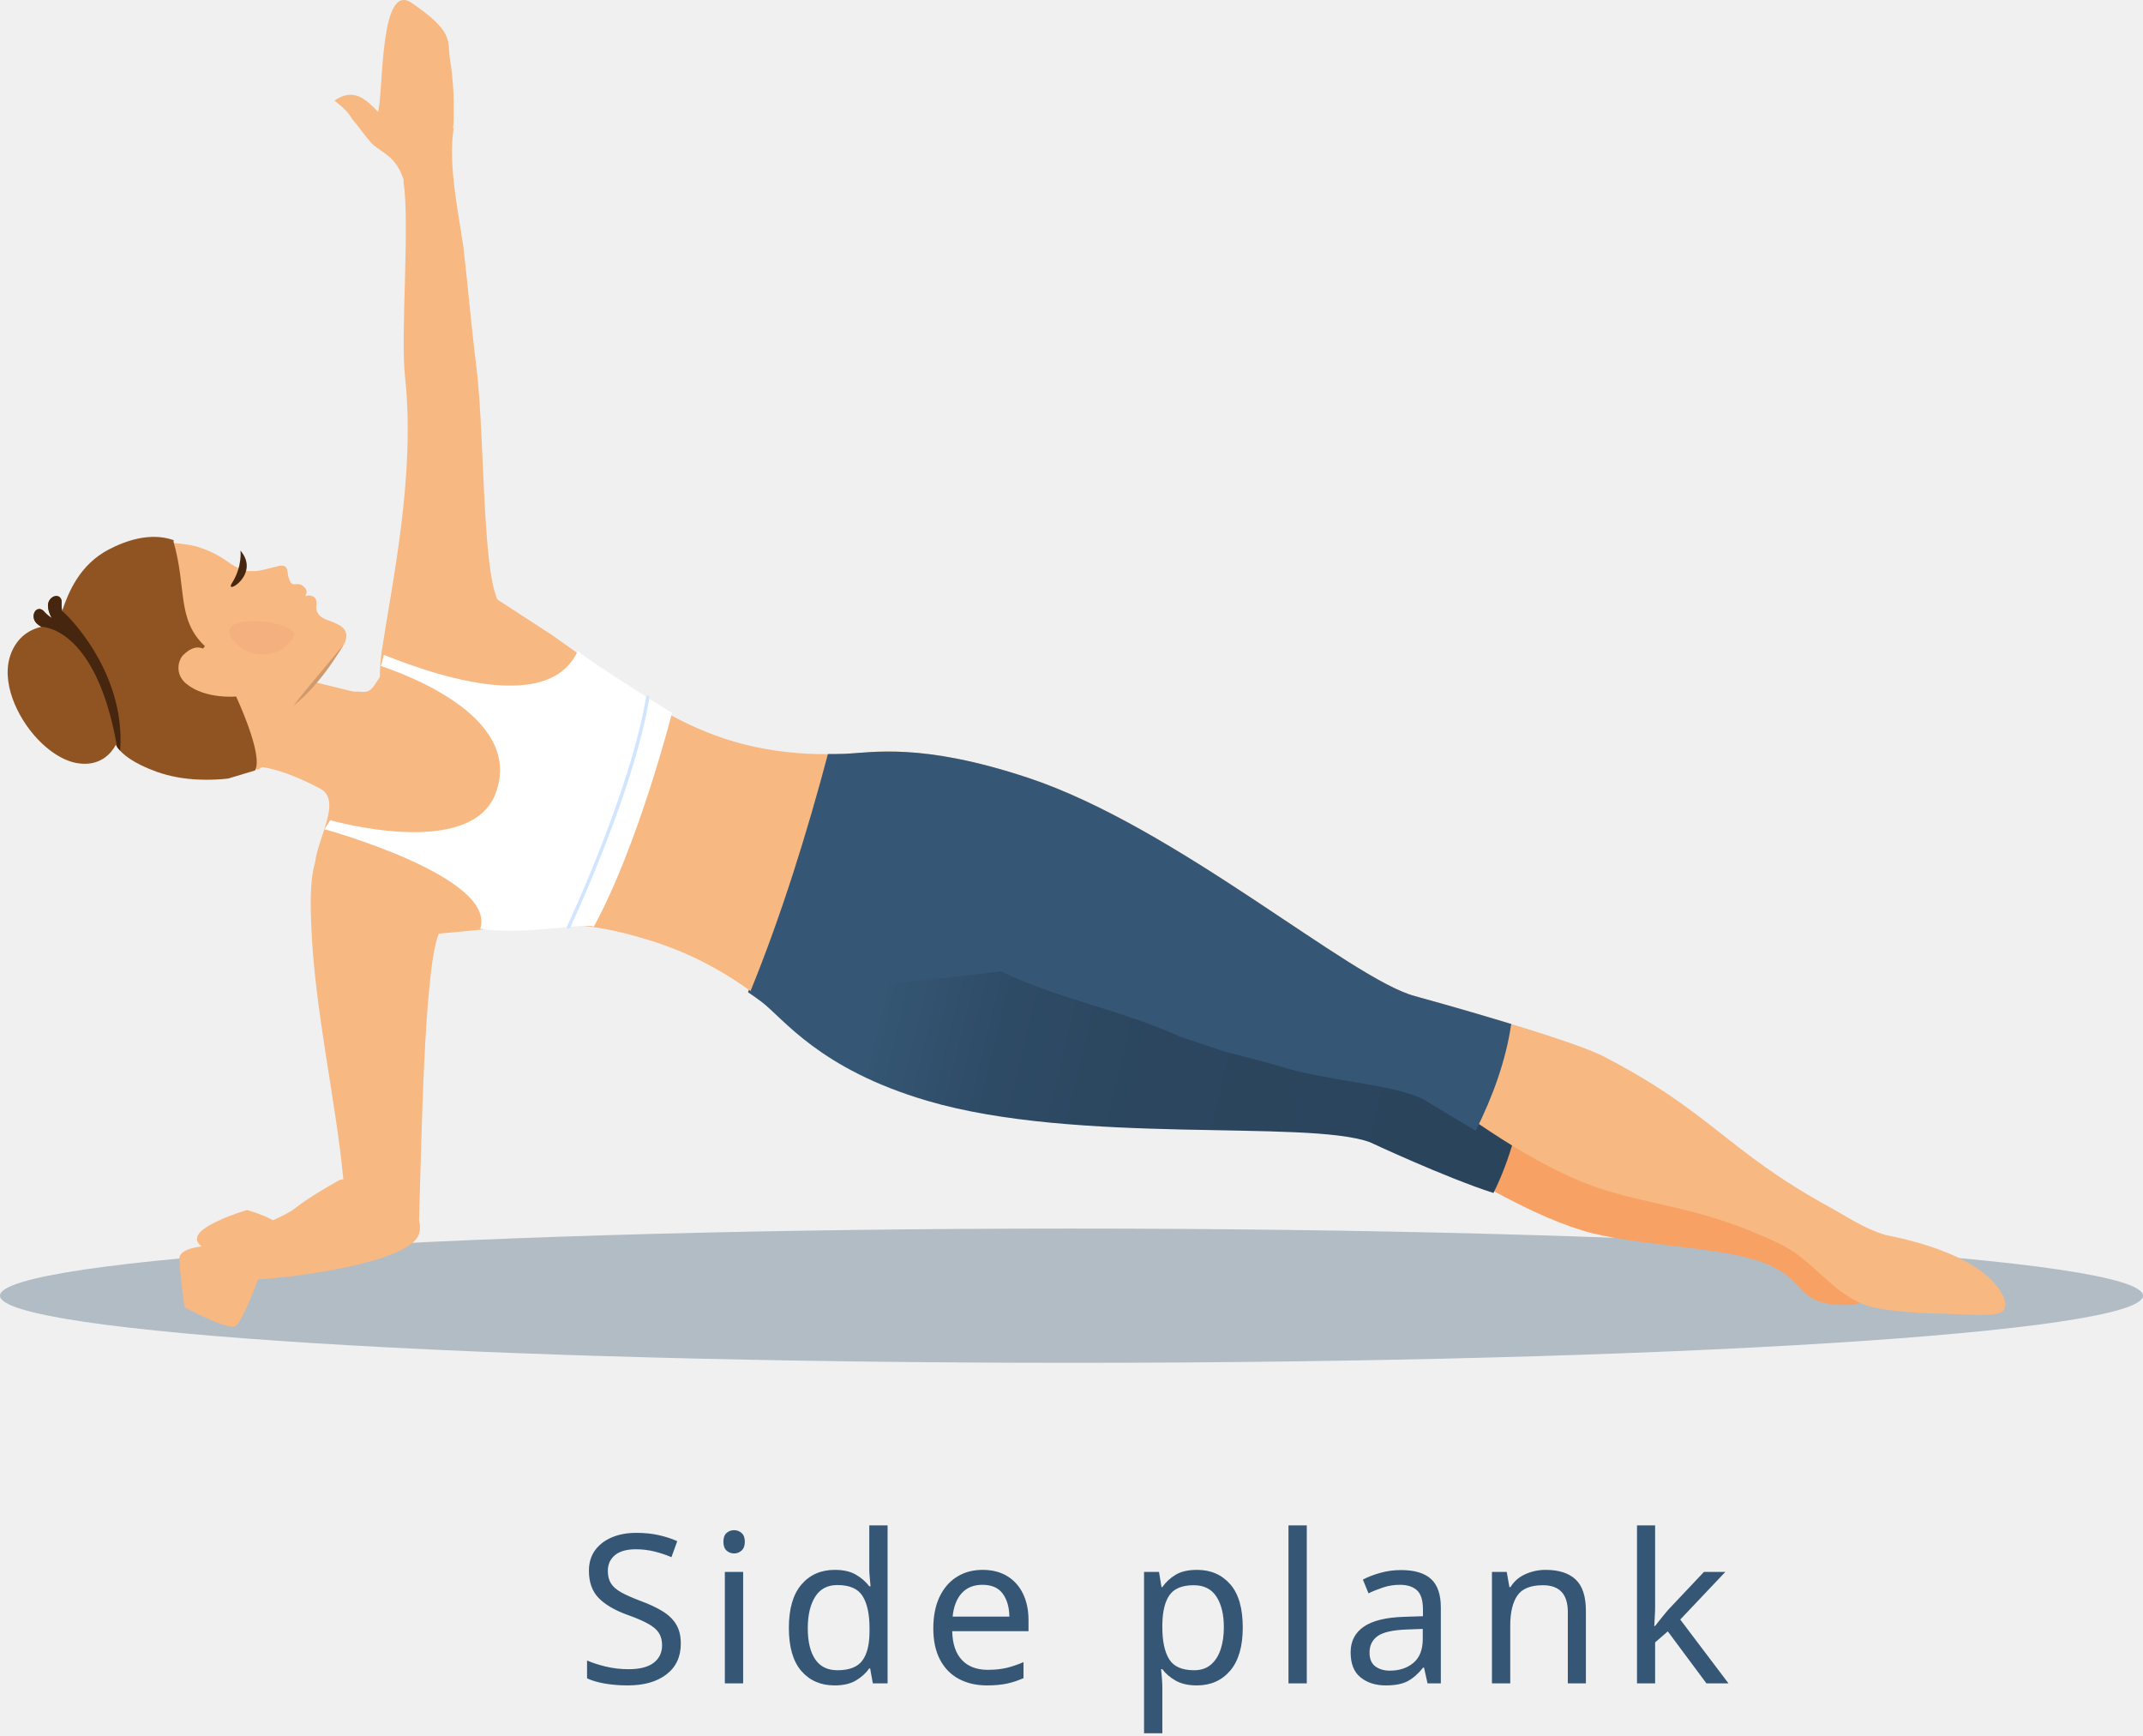
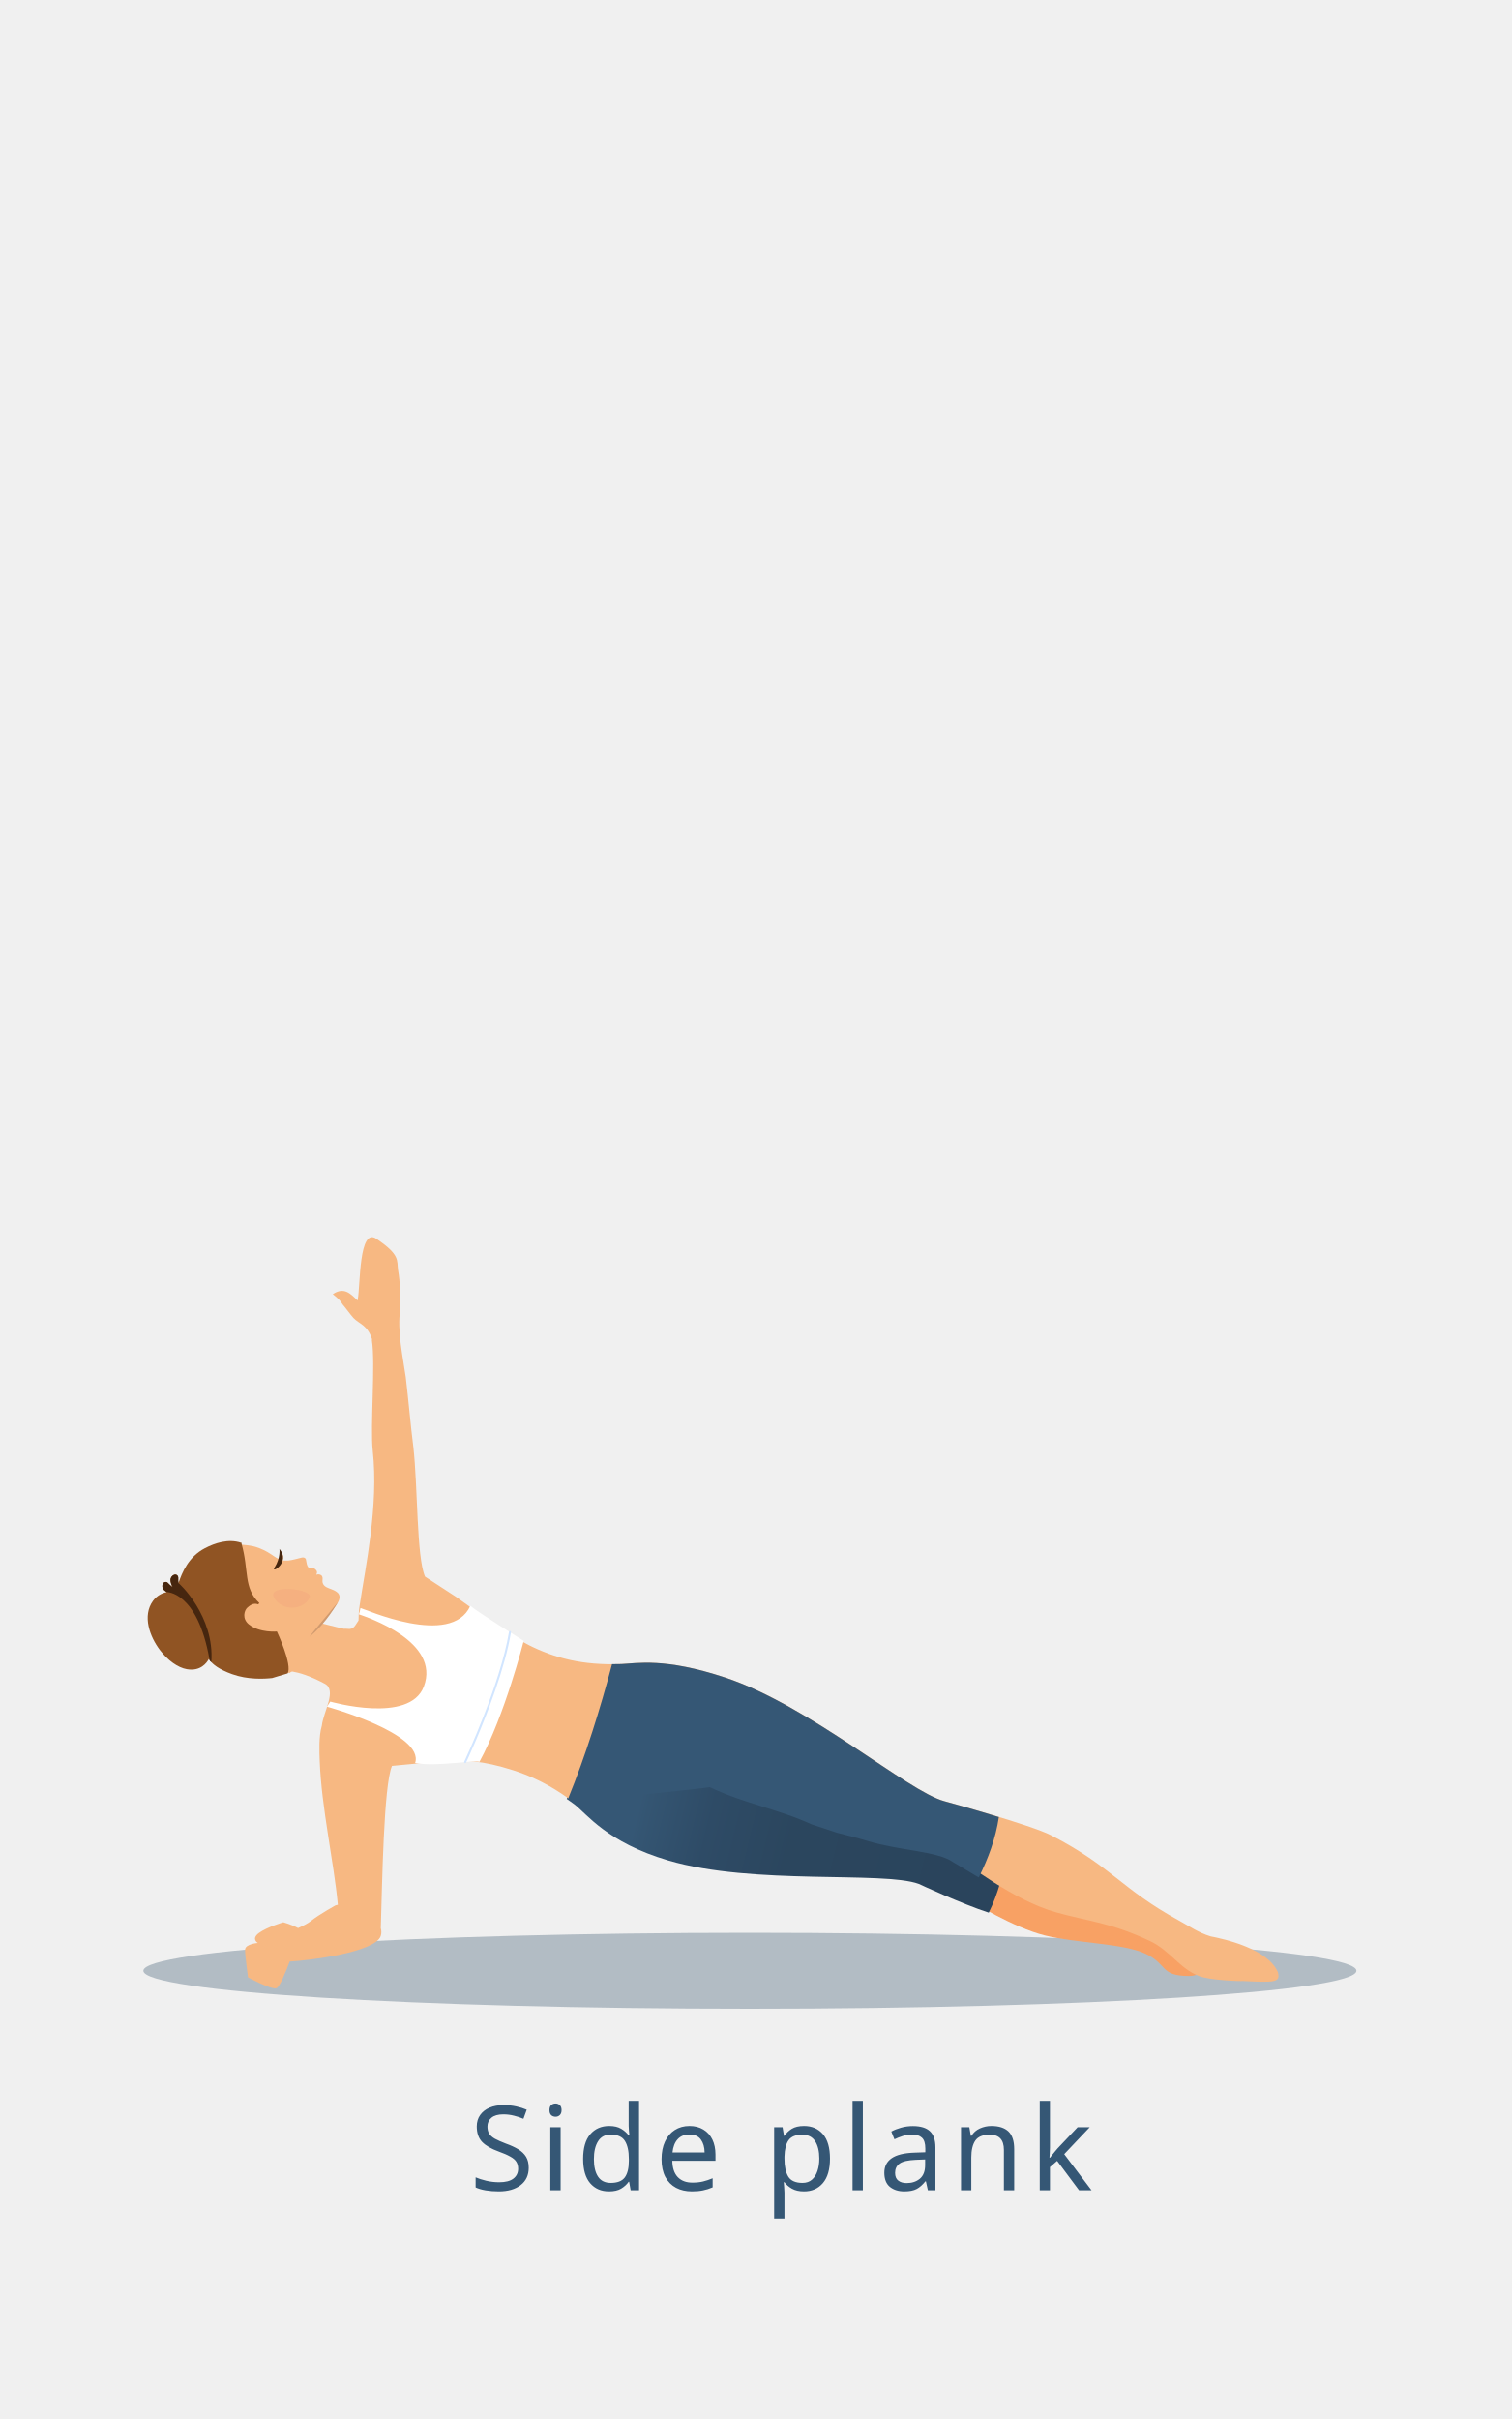
- <svg xmlns="http://www.w3.org/2000/svg" id="Layer_1" data-name="Layer 1" viewBox="0 0 876.46 709.65">
-   <defs>
-     <style>
-       .cls-1 {
-         fill: url(#linear-gradient);
-       }
- 
-       .cls-2 {
-         fill: #f7b882;
-       }
- 
-       .cls-3 {
-         fill: #f5b080;
-       }
- 
-       .cls-4 {
-         fill: #fff;
-       }
- 
-       .cls-5 {
-         fill: #905423;
-       }
- 
-       .cls-6 {
-         fill: #b2bcc4;
-       }
- 
-       .cls-7 {
-         fill: #d1e5ff;
-       }
- 
-       .cls-8 {
-         fill: #d09a6f;
-       }
- 
-       .cls-9, .cls-10 {
-         fill: #355775;
-       }
- 
-       .cls-11 {
-         fill: #46260f;
-       }
- 
-       .cls-10 {
-         font-family: FarmWaveFree-Regular, 'Farm Wave Free';
-         font-size: 85px;
-         isolation: isolate;
-         letter-spacing: .08em;
-       }
- 
-       .cls-12 {
-         fill: url(#linear-gradient-2);
-       }
-     </style>
-     <linearGradient id="linear-gradient" x1="668.66" y1="539.26" x2="651.62" y2="588.48" gradientUnits="userSpaceOnUse">
-       <stop offset="0" stop-color="#f8a164" />
-       <stop offset=".1" stop-color="#f8a469" />
-       <stop offset=".63" stop-color="#f7b37b" />
-       <stop offset="1" stop-color="#f7b882" />
-     </linearGradient>
-     <linearGradient id="linear-gradient-2" x1="359.27" y1="405.17" x2="594" y2="461.96" gradientUnits="userSpaceOnUse">
-       <stop offset="0" stop-color="#355775" />
-       <stop offset=".03" stop-color="#345572" />
-       <stop offset=".22" stop-color="#2e4b66" />
-       <stop offset=".47" stop-color="#2b465e" />
-       <stop offset="1" stop-color="#2a445c" />
-     </linearGradient>
-   </defs>
-   <text class="cls-10" transform="translate(235.77 688.4)">
-     <tspan x="0" y="0">Side plank</tspan>
-   </text>
+ <svg xmlns="http://www.w3.org/2000/svg" version="1.1" id="Layer_1" x="0px" y="0px" viewBox="0 0 250 400" style="enable-background:new 0 0 250 400;" xml:space="preserve">
+   <style type="text/css">
+ 	.st0{fill:#355775;}
+ 	.st1{font-family:'FarmWaveFree-Regular';}
+ 	.st2{font-size:19.459px;}
+ 	.st3{letter-spacing:1;}
+ 	.st4{fill:#B2BCC4;}
+ 	.st5{fill:url(#SVGID_1_);}
+ 	.st6{fill:url(#SVGID_00000110457870716311986030000016598167678629907855_);}
+ 	.st7{fill:#F7B882;}
+ 	.st8{fill:#905423;}
+ 	.st9{fill:#46260F;}
+ 	.st10{fill:#D09A6F;}
+ 	.st11{fill:#FFFFFF;}
+ 	.st12{fill:#F5B080;}
+ 	.st13{fill:#D1E5FF;}
+ </style>
  <g>
-     <ellipse class="cls-6" cx="438.23" cy="529.87" rx="438.23" ry="27.45" />
+     <text transform="matrix(1 0 0 1 77.6831 362.1748)" class="st0 st1 st2 st3">Side plank</text>
    <g>
-       <path class="cls-1" d="M598.99,480.16s29.5,18.48,52.22,24.16,56.79,5.68,72.88,13.25,10.41,16.09,31.23,16.09-.95-24.61-.95-24.61l-148.6-53.95-6.78,25.06Z" />
-       <path class="cls-12" d="M560.24,467.09c-25.74-9.37-119.46,1.19-180.97-16.91-44.33-13.04-58.83-33.7-67.86-40.52-1.85-1.4-3.67-2.64-5.49-3.9,11.38-31.36,12.27-11.78,19.57-44.47,5.84,.2,88.67,16.29,89.69,17.52,27.48,4.57,49.22,15.07,75.64,19.88l18.35,5.39c9.04,3.35,16.65,6.18,22.26,7.98,21.72,6.96,45.42,22.7,58.68,22.48,4.89,.4,24.41,8.46,33.65,9.2-2.21,15.25-6.09,30.3-12.95,44.13-19.68-6.32-50.57-20.78-50.57-20.78Z" />
-       <path class="cls-2" d="M819.68,530.82c-7.57-17.04-38.55-23.83-48.68-25.81-8.72-2.66-15.17-7.23-22.78-11.4-42.26-23.19-48.16-38.72-92.29-61.55-14.73-7.61-77.15-24.67-77.15-24.67-26.48-6.98-97.46-69.09-158.31-89.3-43.86-14.56-63.82-10.26-75.13-9.8-56.14,2.26-82.23-22.45-119.69-48.67l-22.21-14.44c-6.21-14.11-5.17-64.7-8.46-93.91-1.98-15.3-3.56-34.08-5.46-50.21-2.06-14.47-6.23-33.32-4.05-48.24l-.24-1.42h.23c.35-9.39,.07-18.29-1.54-27.86-.86-7.03,1.53-10.77-15.62-22.39-12.69-8.6-11.54,33.63-13.42,43.4l-.24,1.17c-4.86-4.89-9.78-10.13-17.86-4.59,3.07,2.55,5.07,3.89,7.34,7.68,2.38,2.69,5.16,6.75,7.54,9.44,4.2,4.44,10.19,5.04,13.46,15.41l-.08,.83c2.66,17.04-1.3,62.25,.61,79.61,4.39,39.88-5.34,84.41-9.52,112.18-.57,3.8-.76,7.22-.75,10.53-.8,1.24-1.53,2.35-2.14,3.28-2.8,4.19-4.91,2.46-8.29,2.77-.54,.05-11.56-2.78-15.6-3.75,.04-.17,.07-.35,.02-.37,4.38-5.29,10.39-12.9,11.65-15.94,2.39-5.73-2.25-7.45-6.93-9.17-2.47-.91-4.65-2.22-4.75-5.12-.04-1.48,.38-2.17-.24-3.58-.42-.89-1.43-1.21-2.29-1.37-1.56-.29-2.34,1.04-1.56-.79,.64-1.44-.95-3.23-2.37-3.72-2.1-.72-3.66,1.39-4.89-2.98-.31-1.13-.3-2.32-.67-3.44-.39-1.2-1.72-1.48-2.85-1.26-3.34,.69-6.54,1.82-9.96,2.18-1.04,.04-2.05,.04-2.92,.02-.41-.05-.81-.12-1.2-.2,.98-1.48,.41-4.78-1.04-6.46,.39,1.94-.33,4.06-1.83,5.47-1.81-.85-3.53-2.08-5.36-3.34-3.39-2.32-7.16-4.09-11.08-5.35-2.04-.68-7.89-1.78-15.01-1.75-19.36,63.86,29.1,87.58,29.36,93.57,4.96-.52,8.85-.99,10.58-.89l.33-.55c.28,.02,.63-.13,1.04-.39,4.97,.83,12.53,2.94,23.62,8.86,8.9,4.75-.96,19.87-2.16,30.31-2.3,7.65-1.78,19.34-1.54,25.57,1.3,34.11,10.1,71.8,13.12,103.8-.53,.12-1.08,.21-1.6,.38,0,0-11.95,6.57-17.92,11.35-2.05,1.64-5.45,3.41-9.22,5.06-4.96-2.68-10.65-4.18-10.65-4.18,0,0-12.07,3.55-17.75,7.81s-.71,7.1-.71,7.1c0,0-9.23,.71-9.23,4.97s2.13,19.88,2.13,19.88c0,0,17.04,9.23,20.59,7.81,2.31-.92,6.71-11.74,9.51-19.2,14.01-.73,61.84-6.69,65.77-18.49,.62-1.86,.55-3.78,.05-5.69,1.02-31.92,2.04-102.94,8.07-117.19,14.49-1.39,27.88-2.73,36.32-3.27,16.24-1.04,28.8-.74,51.26,6.4,12.89,4.1,26.13,10.36,40.09,20.44,.61-.12,8.44-4.51,11.93-6.04,85.09-37.03,254.21,38.56,264.93,46.26,12.18,7.06,43.56,33.01,75.53,42.01,23.07,6.51,38.85,7.14,67.63,20.66,14.47,6.8,21.42,19.89,35.3,25.24,7.65,3.14,31.19,3.89,31.52,3.62,23.82,1.24,27.61,1.24,25.71-6.33Z" />
-       <path class="cls-5" d="M93.25,318.39c-6.07,.7-17.93,1.26-29.18-2.78-9.68-3.48-13.98-7.21-15.89-9.73-.32-.43-.6-.85-.82-1.26-1.59,2.97-6.16,9.17-16,7.43-6.44-1.15-13.67-6.3-19.34-13.78-7.28-9.61-12.98-24.68-5.06-35.55,2.81-3.86,6.67-5.62,9.96-6.4-.72-.38-1.34-.82-1.85-1.3-1.91-1.78-1.57-4.46-.27-5.51,.74-.6,2.04-.81,3.26,.6,.78,.89,1.84,1.79,3.12,2.66-.95-1.65-1.52-3.42-1.57-4.98-.06-2.05,1.28-3.46,2.54-3.91,1.72-.6,3.22,.54,3.06,2.57-.08,1.02-.02,2.18,.18,3.46,2.6-7.76,7.22-18.98,19.07-25.19,7.18-3.76,16.96-6.99,26.07-3.99l.54,.18-.11,.56c5.51,19.28,1.2,31.81,12.86,42.79l-.78,.98c-3.65-1.48-6.51,1.2-7.89,2.42-2.2,1.96-3.96,7.97,1.19,12.09,7.81,6.25,20.22,5.09,20.22,5.09,0,0,11.41,24.22,7.71,30.25l-10.8,3.25-.22,.05Z" />
-       <path class="cls-11" d="M22.15,243.88c1.72-.6,3.22,.54,3.06,2.57-.08,1.02-.02,2.18,.18,3.46,.15-.44,26.28,23.82,23.74,57.08-.37-.39-.68-.77-.95-1.12-.13-.18-.22-.35-.34-.52,0-.11,0-.2-.02-.3-8.79-49.79-31.37-48.62-30.9-48.73-.72-.38-1.34-.82-1.85-1.3-1.91-1.78-1.57-4.46-.27-5.51,.74-.6,2.04-.81,3.26,.6,.78,.89,1.84,1.79,3.12,2.66-.95-1.65-1.52-3.42-1.57-4.98-.05-2.05,1.28-3.46,2.54-3.91Z" />
-       <path class="cls-11" d="M98.35,225.17s.87,6.45-3.55,13.43c-3.09,4.88,11.88-3.64,3.55-13.43Z" />
-       <path class="cls-8" d="M140.4,263.74s-8.29,15.3-20.34,24.84c4.77-6.43,12.07-14.61,20.34-24.84Z" />
-       <path class="cls-4" d="M156.88,267.84c-.05,.88-.82,3.9-1.17,4.48,5.9,2.08,59.3,19.67,46.96,52.21-10.34,27.29-67.57,10.89-67.57,10.89l-2.39,3.68s70.63,19.45,63.69,40.71c17.03,2.86,41.78-2.5,46.48-.88,18.29-33.49,31.96-87.35,31.96-87.35,0,0-32.13-20.08-38.59-25.3-13.88,30.5-76.36,2.15-79.37,1.56Z" />
-       <path class="cls-3" d="M120.17,260.17c-4.32,9.55-20.24,10.24-25.76,.11-5.52-10.13,28.55-6.26,25.76-.11Z" />
-       <path class="cls-7" d="M254.38,326.9c-9.54,27.68-21.02,52.15-21.19,52.52-.17,.35-.59,.51-.94,.34-.35-.16-.58-.53-.34-.94,.25-.55,26.03-55.48,32.31-93.78,.04-.44,.43-.66,.81-.59,.39,.06,.65,.43,.59,.81-2.12,12.91-6.43,27.69-11.24,41.64Z" />
-       <path class="cls-9" d="M578.79,407.38c-26.48-6.98-97.46-69.09-158.31-89.3-43.86-14.56-63.82-10.26-75.13-9.8-2.32,.09-4.52,.07-6.74,.07-8.53,32.25-19.05,66.03-31.7,97.05,4.91,3.16,100.83-7.78,102.36-8.21,25.18,11.91,49.03,15.68,73.48,26.8l18.15,6.04c9.34,2.41,17.2,4.42,22.84,6.14,21.81,6.67,50.25,7.25,61.03,14.99,4.25,2.46,10.77,6.56,18.78,11.23,6.88-13.79,12.28-28.36,14.53-43.64-19.78-6.04-39.29-11.37-39.29-11.37Z" />
+       <ellipse class="st4" cx="124.03" cy="325.88" rx="100.32" ry="6.28" />
+       <g>
+         <linearGradient id="SVGID_1_" gradientUnits="userSpaceOnUse" x1="349.284" y1="250.967" x2="345.383" y2="239.7" gradientTransform="matrix(1 0 0 -1 -172.5 579)">
+           <stop offset="0" style="stop-color:#F8A164" />
+           <stop offset="0.1" style="stop-color:#F8A469" />
+           <stop offset="0.63" style="stop-color:#F7B37B" />
+           <stop offset="1" style="stop-color:#F7B882" />
+         </linearGradient>
+         <path class="st5" d="M160.83,314.5c0,0,6.75,4.23,11.95,5.53c5.2,1.3,13,1.3,16.68,3.03s2.38,3.68,7.15,3.68     c4.77,0-0.22-5.63-0.22-5.63l-34.02-12.35L160.83,314.5L160.83,314.5z" />
+         <linearGradient id="SVGID_00000116226846100373504870000001879130974746836880_" gradientUnits="userSpaceOnUse" x1="278.456" y1="281.663" x2="332.192" y2="268.662" gradientTransform="matrix(1 0 0 -1 -172.5 579)">
+           <stop offset="0" style="stop-color:#355775" />
+           <stop offset="0.03" style="stop-color:#345572" />
+           <stop offset="0.22" style="stop-color:#2E4B66" />
+           <stop offset="0.47" style="stop-color:#2B465E" />
+           <stop offset="1" style="stop-color:#2A445C" />
+         </linearGradient>
+         <path style="fill:url(#SVGID_00000116226846100373504870000001879130974746836880_);" d="M151.96,311.51     c-5.89-2.15-27.35,0.27-41.43-3.87c-10.15-2.99-13.47-7.71-15.53-9.28c-0.42-0.32-0.84-0.6-1.26-0.89     c2.61-7.18,2.81-2.7,4.48-10.18c1.34,0.05,20.3,3.73,20.53,4.01c6.29,1.05,11.27,3.45,17.32,4.55l4.2,1.23     c2.07,0.77,3.81,1.41,5.1,1.83c4.97,1.59,10.4,5.2,13.43,5.15c1.12,0.09,5.59,1.94,7.7,2.11c-0.51,3.49-1.39,6.94-2.96,10.1     C159.04,314.82,151.96,311.51,151.96,311.51L151.96,311.51z" />
+         <path class="st7" d="M211.36,326.1c-1.73-3.9-8.83-5.46-11.14-5.91c-2-0.61-3.47-1.66-5.21-2.61     c-9.67-5.31-11.03-8.86-21.13-14.09c-3.37-1.74-17.66-5.65-17.66-5.65c-6.06-1.6-22.31-15.82-36.24-20.44     c-10.04-3.33-14.61-2.35-17.2-2.24c-12.85,0.52-18.82-5.14-27.4-11.14l-5.08-3.31c-1.42-3.23-1.18-14.81-1.94-21.5     c-0.45-3.5-0.81-7.8-1.25-11.49c-0.47-3.31-1.43-7.63-0.93-11.04l-0.05-0.33h0.05c0.08-2.15,0.02-4.19-0.35-6.38     c-0.2-1.61,0.35-2.47-3.58-5.13c-2.91-1.97-2.64,7.7-3.07,9.94l-0.05,0.27c-1.11-1.12-2.24-2.32-4.09-1.05     c0.7,0.58,1.16,0.89,1.68,1.76c0.54,0.62,1.18,1.55,1.73,2.16c0.96,1.02,2.33,1.15,3.08,3.53l-0.02,0.19     c0.61,3.9-0.3,14.25,0.14,18.22c1,9.13-1.22,19.32-2.18,25.68c-0.13,0.87-0.17,1.65-0.17,2.41c-0.18,0.28-0.35,0.54-0.49,0.75     c-0.64,0.96-1.12,0.56-1.9,0.63c-0.12,0.01-2.65-0.64-3.57-0.86c0.01-0.04,0.02-0.08,0-0.08c1-1.21,2.38-2.95,2.67-3.65     c0.55-1.31-0.52-1.71-1.59-2.1c-0.57-0.21-1.06-0.51-1.09-1.17c-0.01-0.34,0.09-0.5-0.05-0.82c-0.1-0.2-0.33-0.28-0.52-0.31     c-0.36-0.07-0.54,0.24-0.36-0.18c0.15-0.33-0.22-0.74-0.54-0.85c-0.48-0.16-0.84,0.32-1.12-0.68c-0.07-0.26-0.07-0.53-0.15-0.79     c-0.09-0.27-0.39-0.34-0.65-0.29c-0.76,0.16-1.5,0.42-2.28,0.5c-0.24,0.01-0.47,0.01-0.67,0c-0.09-0.01-0.19-0.03-0.27-0.05     c0.22-0.34,0.09-1.09-0.24-1.48c0.09,0.44-0.08,0.93-0.42,1.25c-0.41-0.19-0.81-0.48-1.23-0.76c-0.78-0.53-1.64-0.94-2.54-1.22     c-0.47-0.16-1.81-0.41-3.44-0.4c-4.43,14.62,6.66,20.05,6.72,21.42c1.14-0.12,2.03-0.23,2.42-0.2l0.08-0.13     c0.06,0,0.14-0.03,0.24-0.09c1.14,0.19,2.87,0.67,5.41,2.03c2.04,1.09-0.22,4.55-0.49,6.94c-0.53,1.75-0.41,4.43-0.35,5.85     c0.3,7.81,2.31,16.44,3,23.76c-0.12,0.03-0.25,0.05-0.37,0.09c0,0-2.74,1.5-4.1,2.6c-0.47,0.38-1.25,0.78-2.11,1.16     c-1.14-0.61-2.44-0.96-2.44-0.96s-2.76,0.81-4.06,1.79c-1.3,0.98-0.16,1.63-0.16,1.63s-2.11,0.16-2.11,1.14s0.49,4.55,0.49,4.55     s3.9,2.11,4.71,1.79c0.53-0.21,1.54-2.69,2.18-4.4c3.21-0.17,14.16-1.53,15.06-4.23c0.14-0.43,0.13-0.87,0.01-1.3     c0.23-7.31,0.47-23.57,1.85-26.83c3.32-0.32,6.38-0.62,8.31-0.75c3.72-0.24,6.59-0.17,11.73,1.47c2.95,0.94,5.98,2.37,9.18,4.68     c0.14-0.03,1.93-1.03,2.73-1.38c19.48-8.48,58.2,8.83,60.65,10.59c2.79,1.62,9.97,7.56,17.29,9.62     c5.28,1.49,8.89,1.63,15.48,4.73c3.31,1.56,4.9,4.55,8.08,5.78c1.75,0.72,7.14,0.89,7.22,0.83     C210.92,327.83,211.79,327.83,211.36,326.1L211.36,326.1z" />
+         <path class="st8" d="M45.06,277.47c-1.39,0.16-4.1,0.29-6.68-0.64c-2.22-0.8-3.2-1.65-3.64-2.23c-0.07-0.1-0.14-0.19-0.19-0.29     c-0.36,0.68-1.41,2.1-3.66,1.7c-1.47-0.26-3.13-1.44-4.43-3.15c-1.67-2.2-2.97-5.65-1.16-8.14c0.64-0.88,1.53-1.29,2.28-1.47     c-0.16-0.09-0.31-0.19-0.42-0.3c-0.44-0.41-0.36-1.02-0.06-1.26c0.17-0.14,0.47-0.19,0.75,0.14c0.18,0.2,0.42,0.41,0.71,0.61     c-0.22-0.38-0.35-0.78-0.36-1.14c-0.01-0.47,0.29-0.79,0.58-0.9c0.39-0.14,0.74,0.12,0.7,0.59c-0.02,0.23,0,0.5,0.04,0.79     c0.6-1.78,1.65-4.35,4.37-5.77c1.64-0.86,3.88-1.6,5.97-0.91l0.12,0.04l-0.03,0.13c1.26,4.41,0.27,7.28,2.94,9.8l-0.18,0.22     c-0.84-0.34-1.49,0.27-1.81,0.55c-0.5,0.45-0.91,1.82,0.27,2.77c1.79,1.43,4.63,1.17,4.63,1.17s2.61,5.54,1.77,6.93l-2.47,0.74     L45.06,277.47z" />
+         <path class="st9" d="M28.78,260.41c0.39-0.14,0.74,0.12,0.7,0.59c-0.02,0.23,0,0.5,0.04,0.79c0.03-0.1,6.02,5.45,5.43,13.07     c-0.08-0.09-0.16-0.18-0.22-0.26c-0.03-0.04-0.05-0.08-0.08-0.12c0-0.03,0-0.05,0-0.07c-2.01-11.4-7.18-11.13-7.07-11.16     c-0.16-0.09-0.31-0.19-0.42-0.3c-0.44-0.41-0.36-1.02-0.06-1.26c0.17-0.14,0.47-0.19,0.75,0.14c0.18,0.2,0.42,0.41,0.71,0.61     c-0.22-0.38-0.35-0.78-0.36-1.14C28.19,260.84,28.49,260.52,28.78,260.41L28.78,260.41z" />
+         <path class="st9" d="M46.22,256.13c0,0,0.2,1.48-0.81,3.07C44.7,260.32,48.13,258.37,46.22,256.13L46.22,256.13z" />
+         <path class="st10" d="M55.85,264.96c0,0-1.9,3.5-4.66,5.69C52.29,269.17,53.96,267.3,55.85,264.96z" />
+         <path class="st11" d="M59.62,265.9c-0.01,0.2-0.19,0.89-0.27,1.03c1.35,0.48,13.58,4.5,10.75,11.95     c-2.37,6.25-15.47,2.49-15.47,2.49l-0.55,0.84c0,0,16.17,4.45,14.58,9.32c3.9,0.65,9.56-0.57,10.64-0.2     c4.19-7.67,7.32-20,7.32-20s-7.36-4.6-8.83-5.79C74.62,272.52,60.31,266.03,59.62,265.9z" />
+         <path class="st12" d="M51.22,264.14c-0.99,2.19-4.63,2.34-5.9,0.03C44.06,261.85,51.86,262.73,51.22,264.14z" />
+         <path class="st13" d="M81.94,279.42c-2.18,6.34-4.81,11.94-4.85,12.02c-0.04,0.08-0.14,0.12-0.22,0.08     c-0.08-0.04-0.13-0.12-0.08-0.22c0.06-0.13,5.96-12.7,7.4-21.47c0.01-0.1,0.1-0.15,0.19-0.14c0.09,0.01,0.15,0.1,0.14,0.19     C84.03,272.84,83.05,276.22,81.94,279.42L81.94,279.42z" />
+         <path class="st0" d="M156.21,297.84c-6.06-1.6-22.31-15.82-36.24-20.44c-10.04-3.33-14.61-2.35-17.2-2.24     c-0.53,0.02-1.03,0.02-1.54,0.02c-1.95,7.38-4.36,15.12-7.26,22.22c1.12,0.72,23.08-1.78,23.43-1.88     c5.76,2.73,11.22,3.59,16.82,6.14l4.16,1.38c2.14,0.55,3.94,1.01,5.23,1.41c4.99,1.53,11.5,1.66,13.97,3.43     c0.97,0.56,2.47,1.5,4.3,2.57c1.58-3.16,2.81-6.49,3.33-9.99C160.68,299.06,156.21,297.84,156.21,297.84L156.21,297.84z" />
+       </g>
    </g>
  </g>
</svg>
